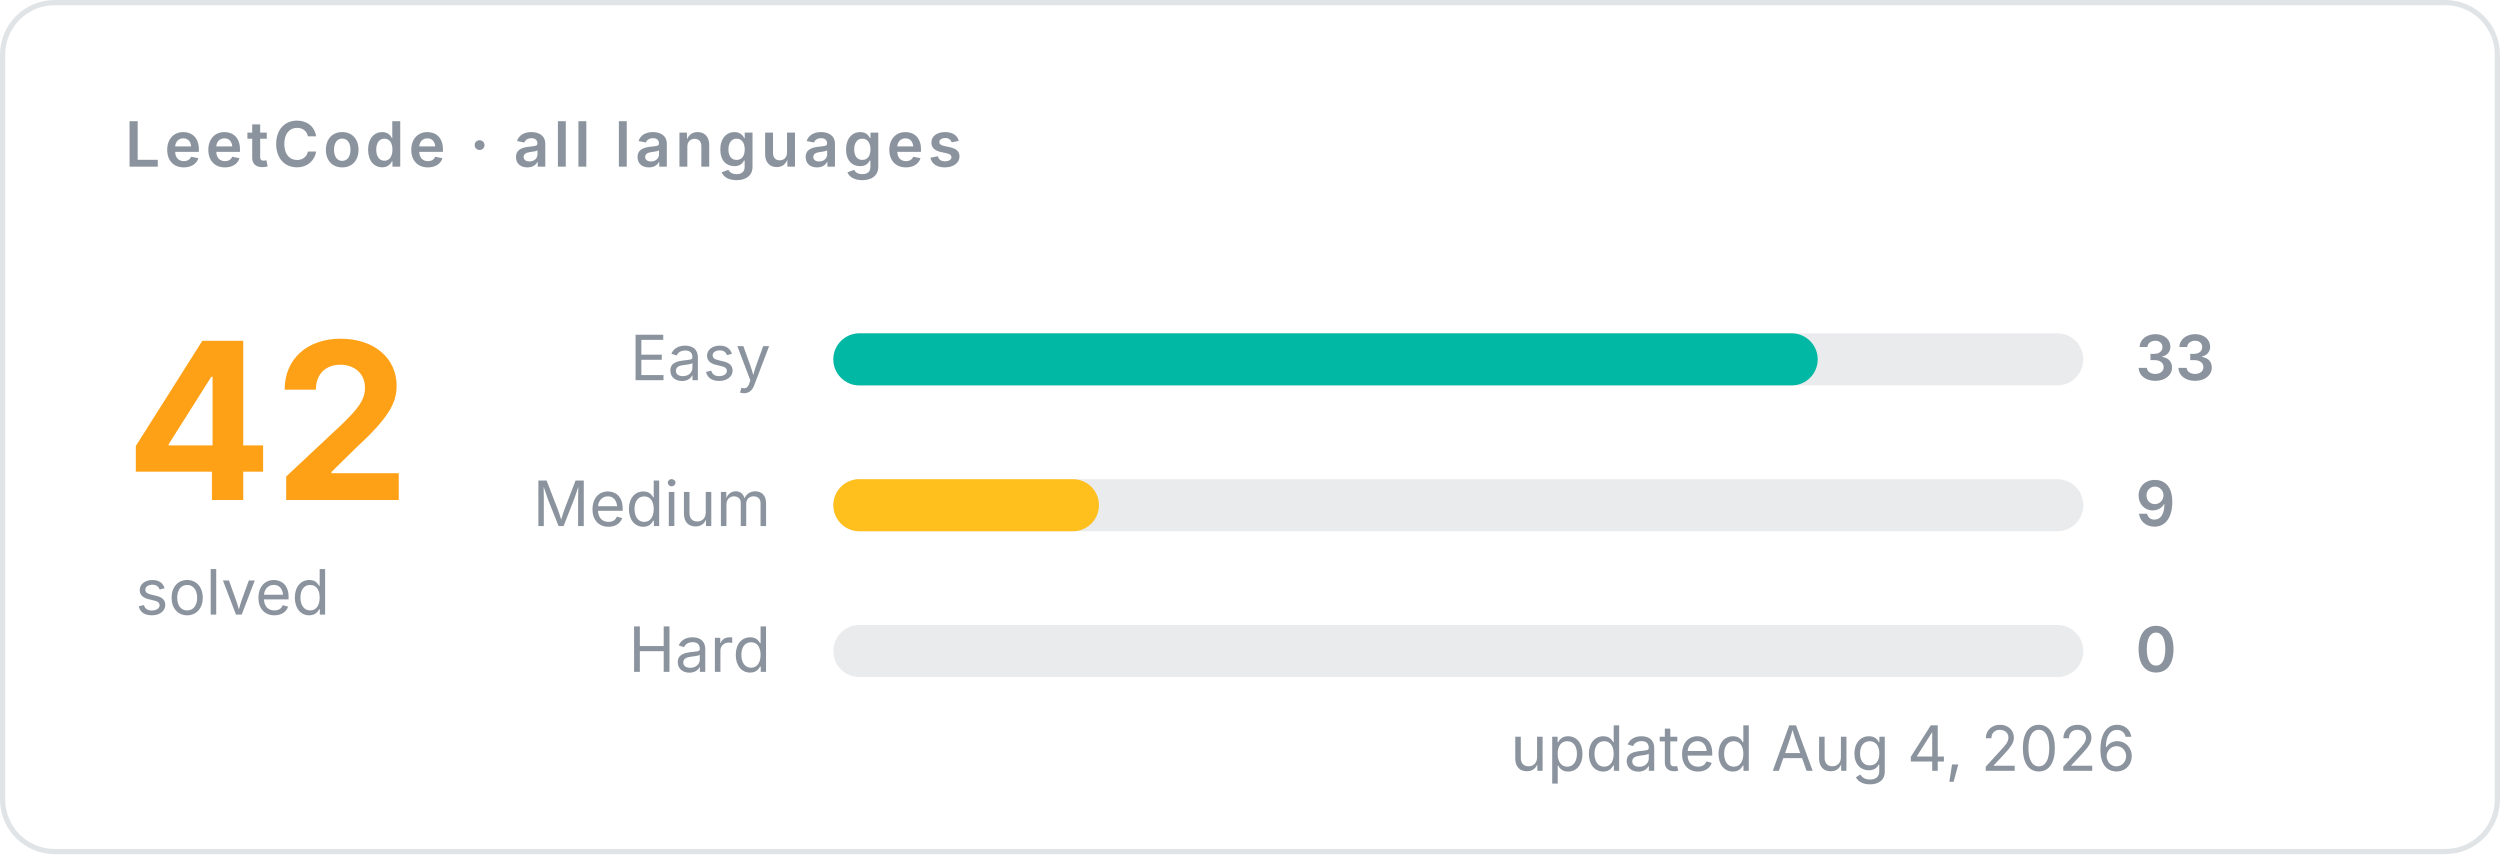
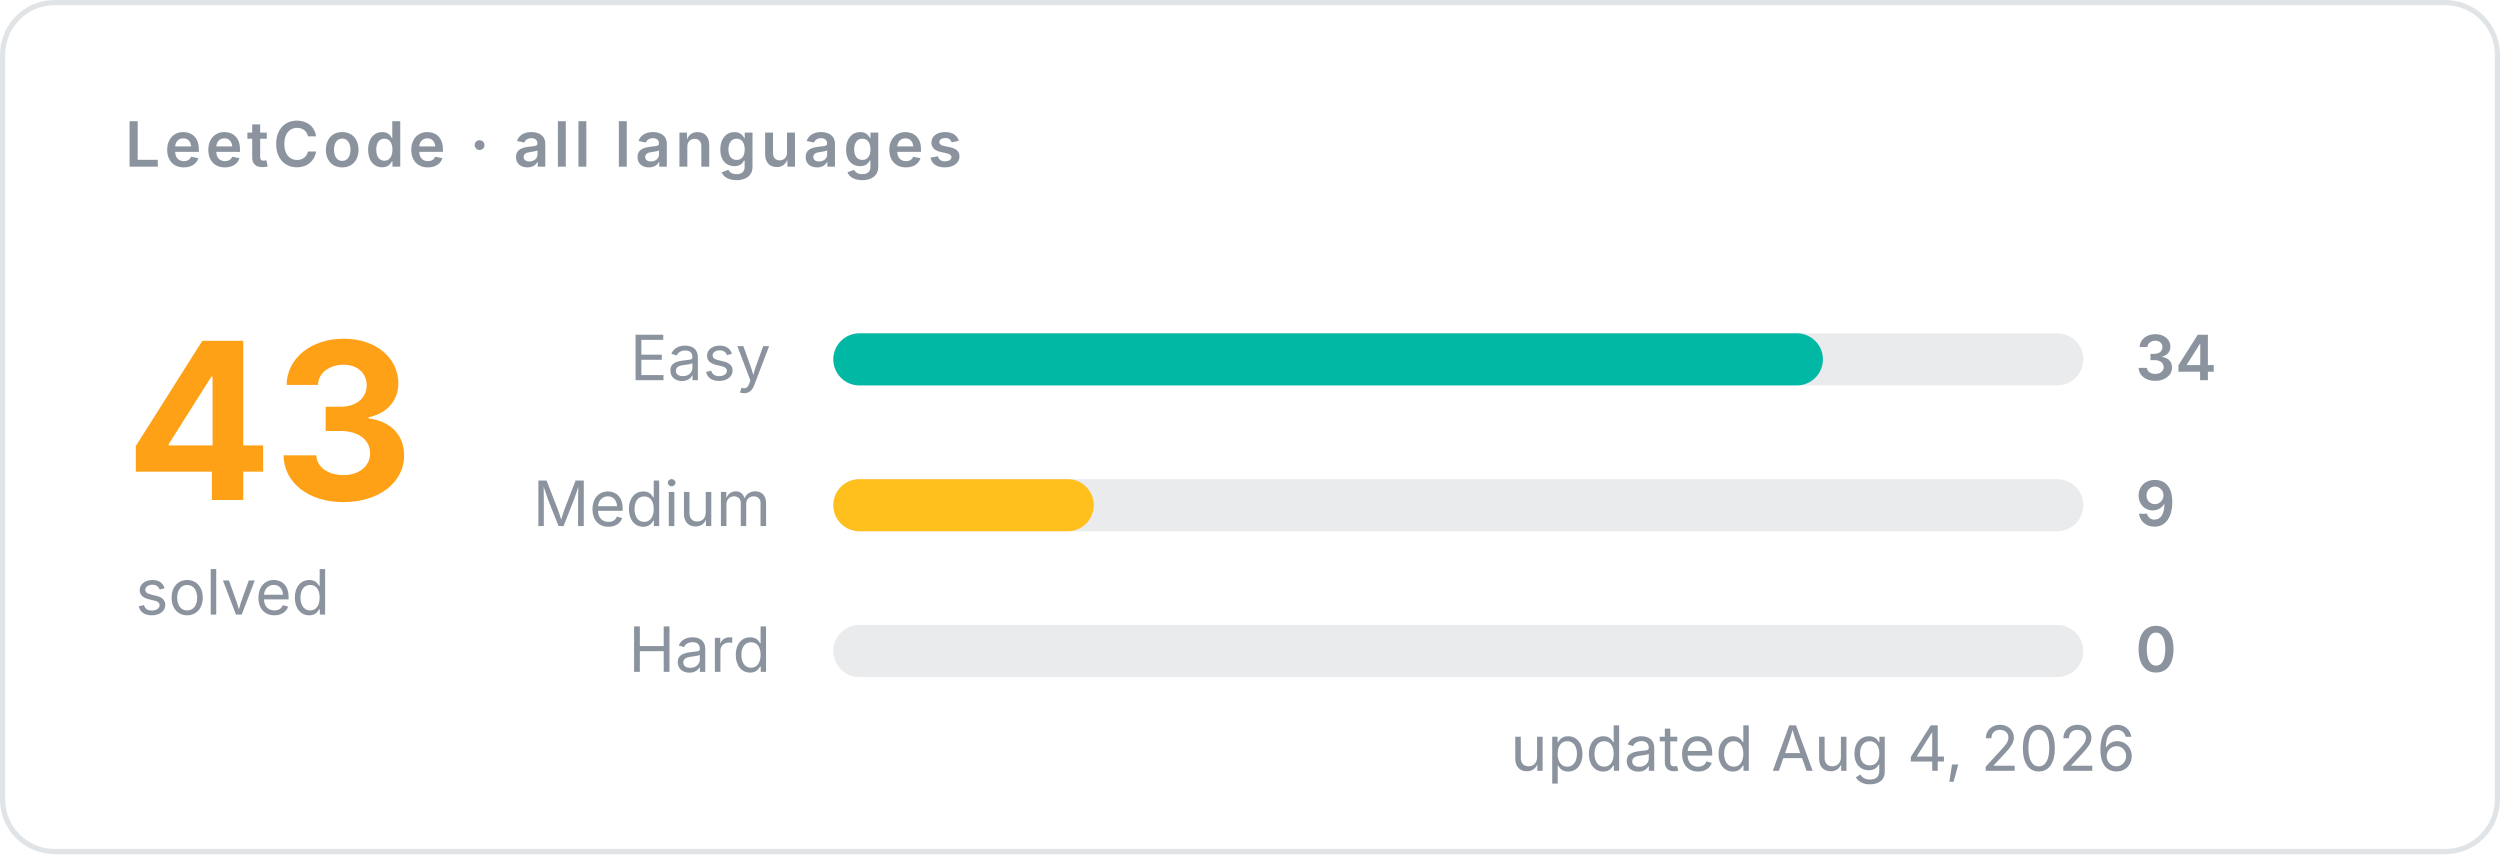
- <svg xmlns="http://www.w3.org/2000/svg" width="480" height="164" viewBox="0 0 480 164" fill="none" role="img" aria-label="LeetCode · all languages: 42 solved">
+ <svg xmlns="http://www.w3.org/2000/svg" width="480" height="164" viewBox="0 0 480 164" fill="none" role="img" aria-label="LeetCode · all languages: 43 solved">
  <style>
    text { font-family: -apple-system, BlinkMacSystemFont, "Segoe UI", Ubuntu, sans-serif; }
    .title { font-size: 12px; font-weight: 600; letter-spacing: .8px; fill: #8b949e; text-transform: uppercase; }
    .big { font-size: 42px; font-weight: 700; fill: #ffa116; }
    .sub, .label, .value, .foot { font-size: 12px; fill: #8b949e; }
    .value { font-weight: 600; }
    .track { fill: #8b949e; fill-opacity: .18; }
    /* Visible by default so the card still renders where CSS animations
       don't run; "backwards" hides elements only while their delay elapses. */
    .big, .sub, .row, .foot { animation: fade .5s ease-out backwards; }
    .sub { animation-delay: 120ms; }
    .foot { animation-delay: 500ms; }
    .bar { transform-box: fill-box; transform-origin: left center; animation: grow .7s cubic-bezier(.2, .8, .2, 1) backwards; }
    @keyframes grow { from { transform: scaleX(0); } }
    @keyframes fade { from { opacity: 0; } }
  </style>
  <rect x=".5" y=".5" width="479" height="163" rx="10" stroke="#8b949e" stroke-opacity=".25" />
  <text x="24" y="32" class="title">LeetCode · all languages</text>
-   <text x="24" y="96" class="big">42</text>
+   <text x="24" y="96" class="big">43</text>
  <text x="26" y="118" class="sub">solved</text>
  <g class="row" style="animation-delay:150ms">
    <text x="148" y="73" text-anchor="end" class="label">Easy</text>
    <rect x="160" y="64" width="240" height="10" rx="5" class="track" />
-     <rect x="160" y="64" width="189" height="10" rx="5" fill="#00b8a3" class="bar" style="animation-delay:220ms" />
-     <text x="410" y="73" class="value">33</text>
+     <rect x="160" y="64" width="190" height="10" rx="5" fill="#00b8a3" class="bar" style="animation-delay:220ms" />
+     <text x="410" y="73" class="value">34</text>
  </g>
  <g class="row" style="animation-delay:270ms">
    <text x="148" y="101" text-anchor="end" class="label">Medium</text>
    <rect x="160" y="92" width="240" height="10" rx="5" class="track" />
-     <rect x="160" y="92" width="51" height="10" rx="5" fill="#ffc01e" class="bar" style="animation-delay:340ms" />
+     <rect x="160" y="92" width="50" height="10" rx="5" fill="#ffc01e" class="bar" style="animation-delay:340ms" />
    <text x="410" y="101" class="value">9</text>
  </g>
  <g class="row" style="animation-delay:390ms">
    <text x="148" y="129" text-anchor="end" class="label">Hard</text>
    <rect x="160" y="120" width="240" height="10" rx="5" class="track" />
    <text x="410" y="129" class="value">0</text>
  </g>
  <text x="410" y="148" text-anchor="end" class="foot">updated Aug 4, 2026</text>
</svg>
